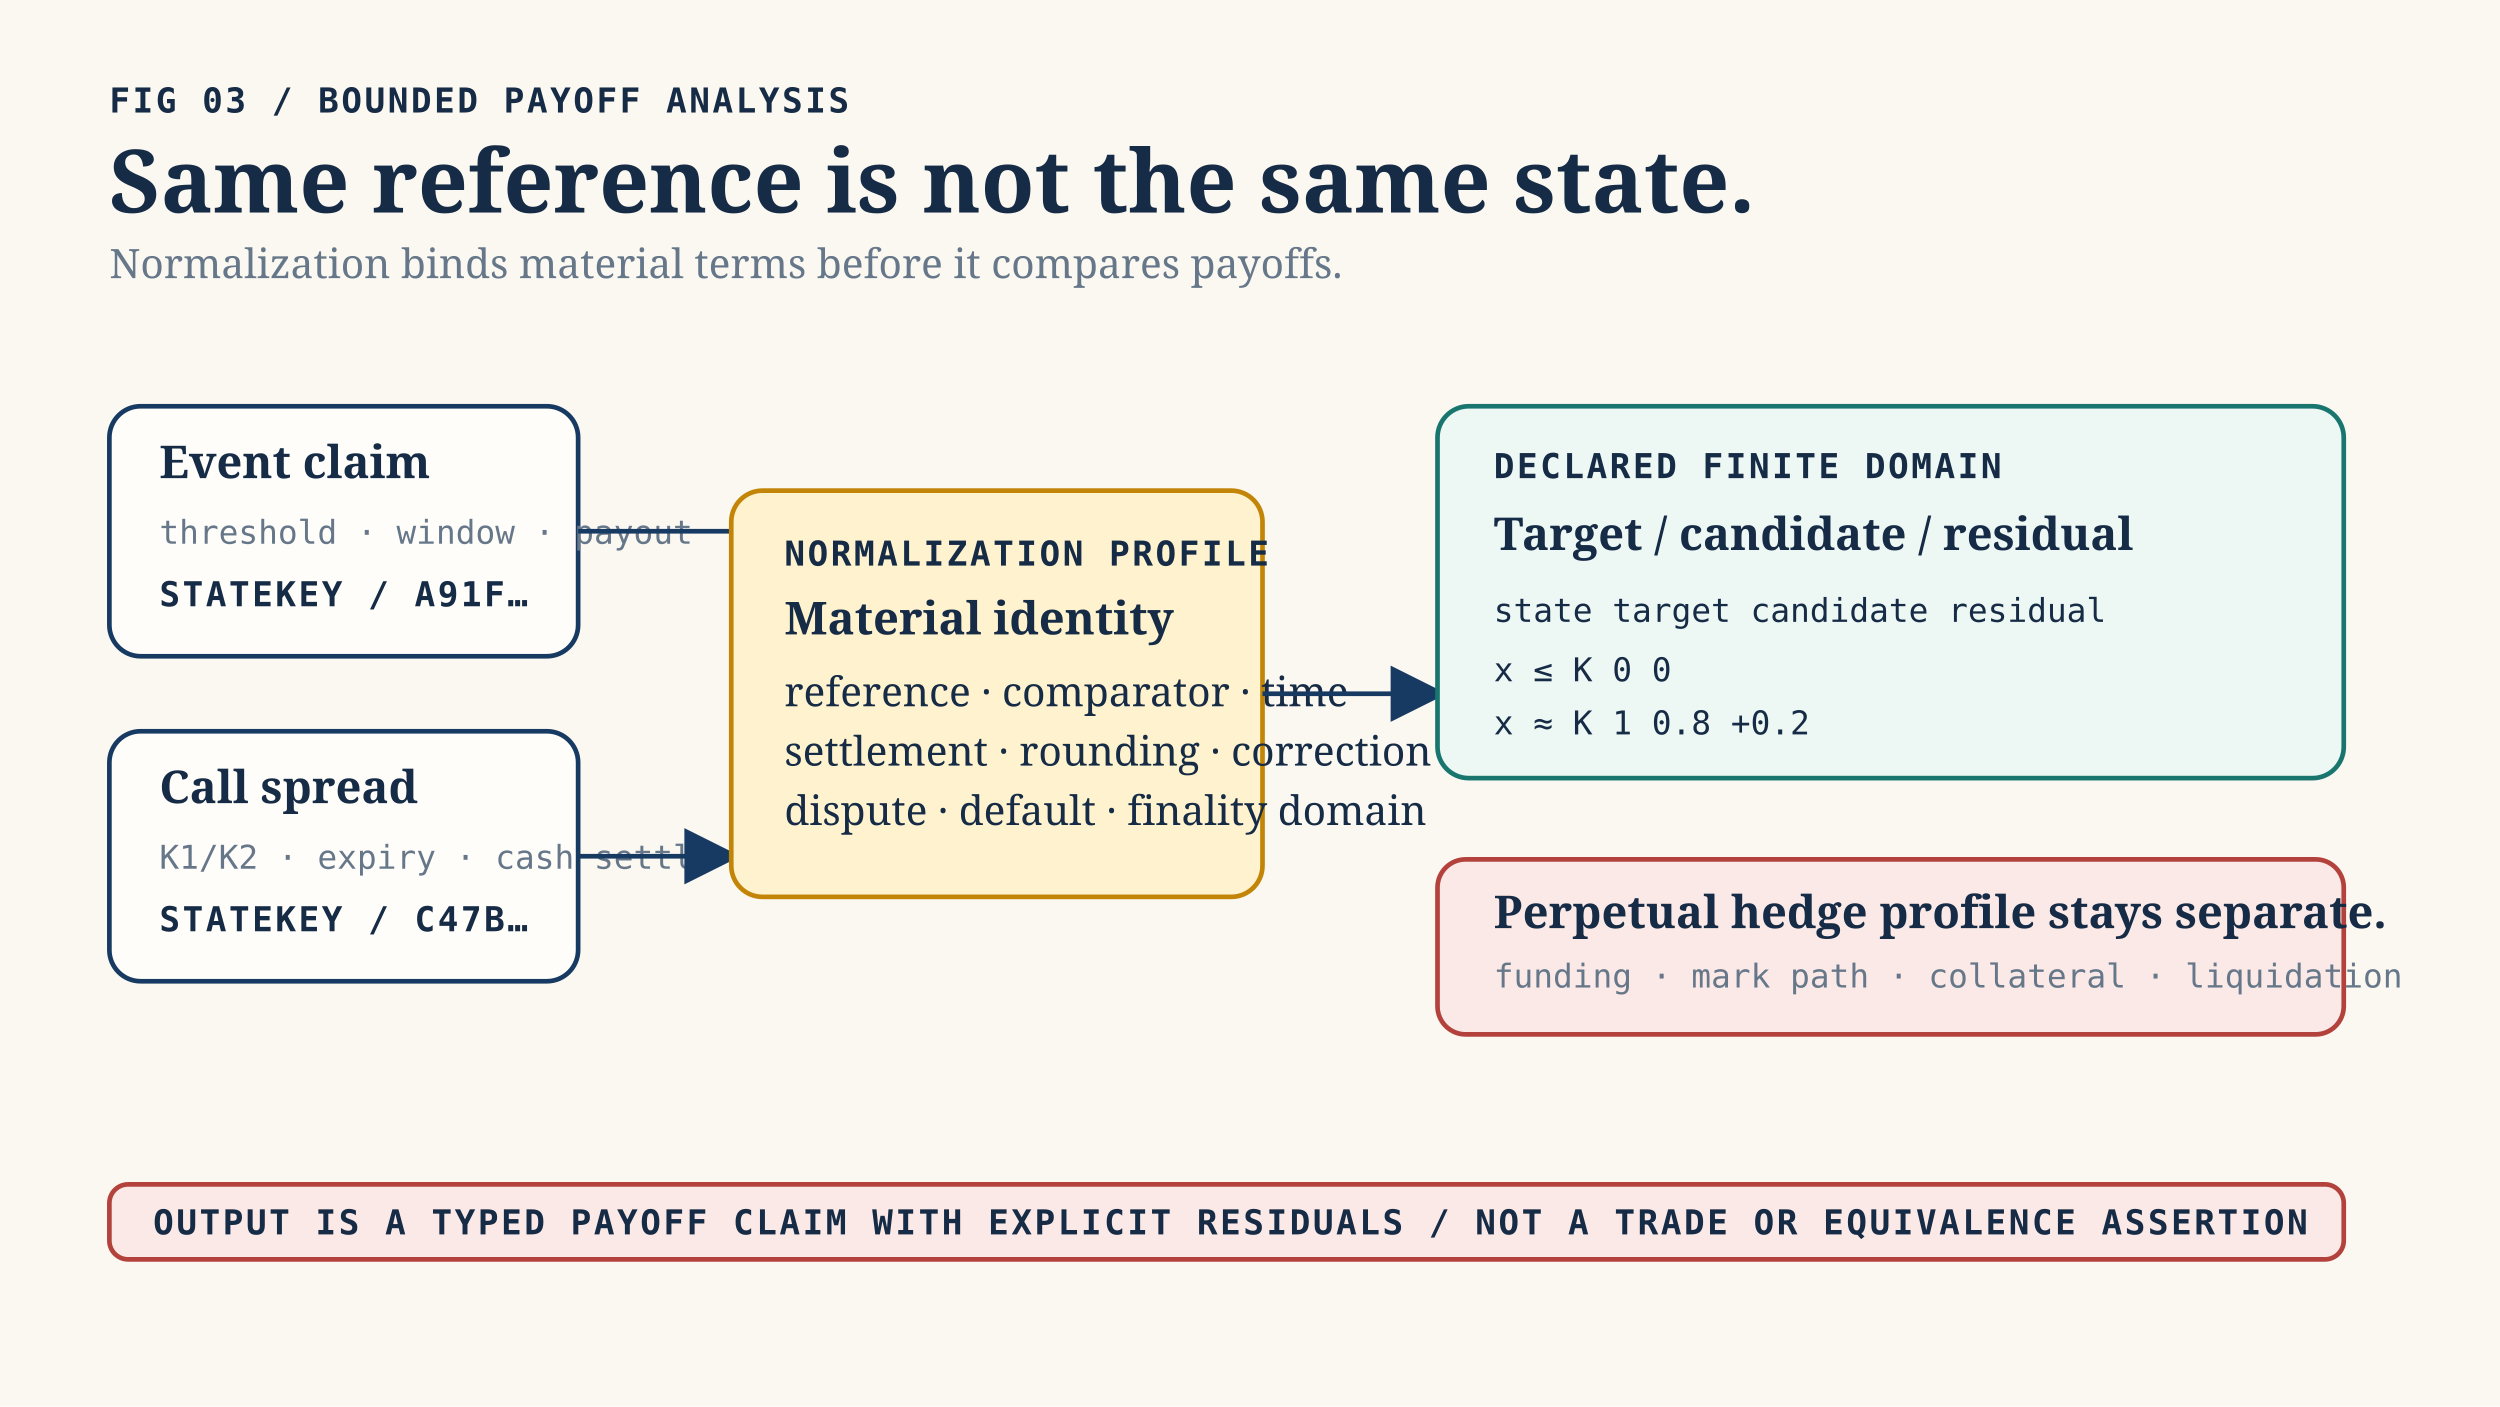
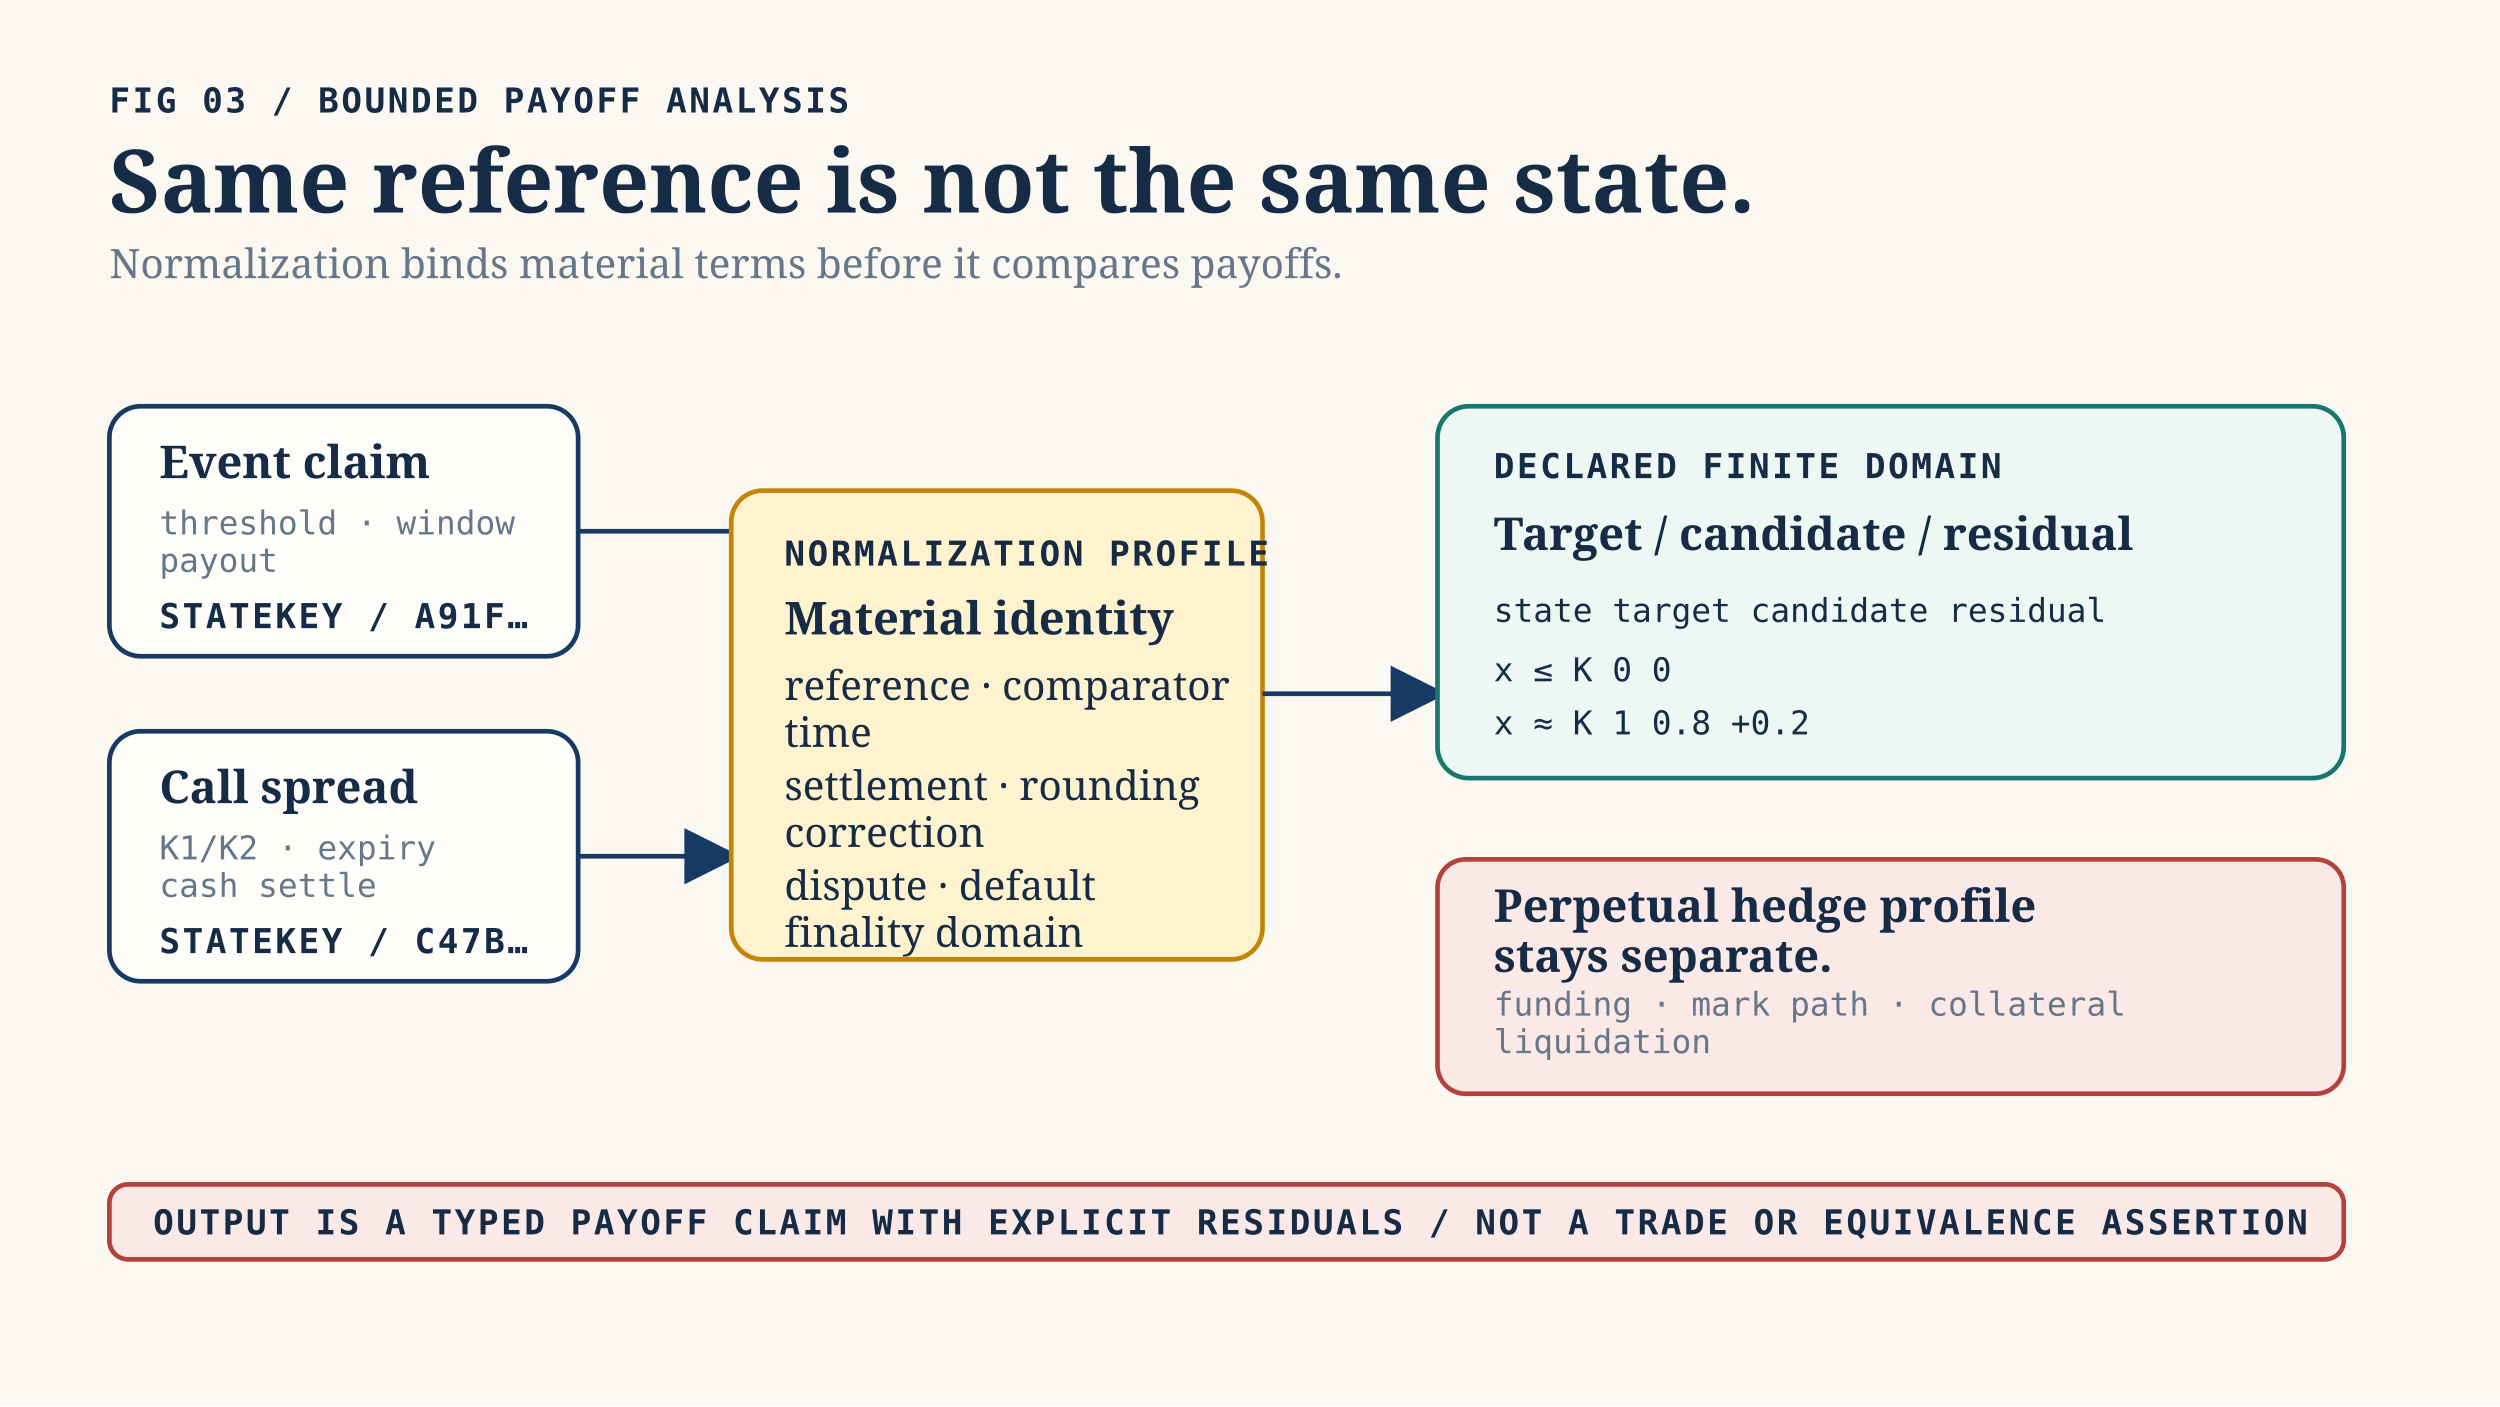
<svg xmlns="http://www.w3.org/2000/svg" width="1600" height="900" viewBox="0 0 1600 900" role="img" aria-labelledby="title desc">
  <defs>
    <style>.ink{fill:#162b45}.muted{fill:#667789}.h{font:700 56px Georgia,serif}.t{font:700 29px Georgia,serif}.b{font:26px Georgia,serif}.k{font:700 22px ui-monospace,Consolas,monospace;letter-spacing:1.6px}.x{font:21px ui-monospace,Consolas,monospace}.navy{fill:#fffdfa;stroke:#173a63;stroke-width:3}.teal{fill:#edf7f4;stroke:#19766f;stroke-width:3}.gold{fill:#fff3cf;stroke:#c38508;stroke-width:3}.red{fill:#fbe9e7;stroke:#b3423c;stroke-width:3}</style>
    <marker id="arrow" markerWidth="12" markerHeight="12" refX="10" refY="6" orient="auto">
      <path d="M0,0 L12,6 L0,12 Z" fill="#173a63" />
    </marker>
  </defs>
  <rect width="1600" height="900" fill="#fbf8f1" />
  <text x="70" y="72" class="k ink">FIG 03 / BOUNDED PAYOFF ANALYSIS</text>
  <text x="70" y="136" class="h ink">Same reference is not the same state.</text>
  <text x="70" y="178" class="b muted">Normalization binds material terms before it compares payoffs.</text>
  <rect x="70" y="260" width="300" height="160" rx="20" class="navy" />
  <text x="102" y="306" class="t ink">Event claim</text>
-   <text x="102" y="348" class="x muted">threshold · window · payout</text>
-   <text x="102" y="388" class="k ink">STATEKEY / A91F…</text>
+   <text x="102" y="342" class="x muted">
+     <tspan x="102">threshold · window</tspan>
+     <tspan x="102" dy="24">payout</tspan>
+   </text>
+   <text x="102" y="402" class="k ink">STATEKEY / A91F…</text>
  <rect x="70" y="468" width="300" height="160" rx="20" class="navy" />
  <text x="102" y="514" class="t ink">Call spread</text>
-   <text x="102" y="556" class="x muted">K1/K2 · expiry · cash settle</text>
-   <text x="102" y="596" class="k ink">STATEKEY / C47B…</text>
+   <text x="102" y="550" class="x muted">
+     <tspan x="102">K1/K2 · expiry</tspan>
+     <tspan x="102" dy="24">cash settle</tspan>
+   </text>
+   <text x="102" y="610" class="k ink">STATEKEY / C47B…</text>
  <path d="M370 340H468 M370 548H468" fill="none" stroke="#173a63" stroke-width="3" marker-end="url(#arrow)" />
-   <rect x="468" y="314" width="340" height="260" rx="20" class="gold" />
+   <rect x="468" y="314" width="340" height="300" rx="20" class="gold" />
  <text x="502" y="362" class="k ink">NORMALIZATION PROFILE</text>
  <text x="502" y="406" class="t ink">Material identity</text>
-   <text x="502" y="452" class="b ink">reference · comparator · time</text>
-   <text x="502" y="490" class="b ink">settlement · rounding · correction</text>
-   <text x="502" y="528" class="b ink">dispute · default · finality domain</text>
+   <text x="502" y="448" class="b ink">
+     <tspan x="502">reference · comparator</tspan>
+     <tspan x="502" dy="30">time</tspan>
+   </text>
+   <text x="502" y="512" class="b ink">
+     <tspan x="502">settlement · rounding</tspan>
+     <tspan x="502" dy="30">correction</tspan>
+   </text>
+   <text x="502" y="576" class="b ink">
+     <tspan x="502">dispute · default</tspan>
+     <tspan x="502" dy="30">finality domain</tspan>
+   </text>
  <path d="M808 444H920" fill="none" stroke="#173a63" stroke-width="3" marker-end="url(#arrow)" />
  <rect x="920" y="260" width="580" height="238" rx="20" class="teal" />
  <text x="956" y="306" class="k ink">DECLARED FINITE DOMAIN</text>
  <text x="956" y="352" class="t ink">Target / candidate / residual</text>
  <text x="956" y="398" class="x ink">state target     candidate     residual</text>
  <text x="956" y="436" class="x ink">x ≤ K      0            0</text>
  <text x="956" y="470" class="x ink">x ≈ K      1            0.8          +0.2</text>
-   <rect x="920" y="550" width="580" height="112" rx="18" class="red" />
-   <text x="956" y="594" class="t ink">Perpetual hedge profile stays separate.</text>
-   <text x="956" y="632" class="x muted">funding · mark path · collateral · liquidation</text>
+   <rect x="920" y="550" width="580" height="150" rx="18" class="red" />
+   <text x="956" y="590" class="t ink">
+     <tspan x="956">Perpetual hedge profile</tspan>
+     <tspan x="956" dy="32">stays separate.</tspan>
+   </text>
+   <text x="956" y="650" class="x muted">
+     <tspan x="956">funding · mark path · collateral</tspan>
+     <tspan x="956" dy="24">liquidation</tspan>
+   </text>
  <rect x="70" y="758" width="1430" height="48" rx="12" class="red" />
  <text x="98" y="790" class="k ink">OUTPUT IS A TYPED PAYOFF CLAIM WITH EXPLICIT RESIDUALS / NOT A TRADE OR EQUIVALENCE ASSERTION</text>
</svg>
